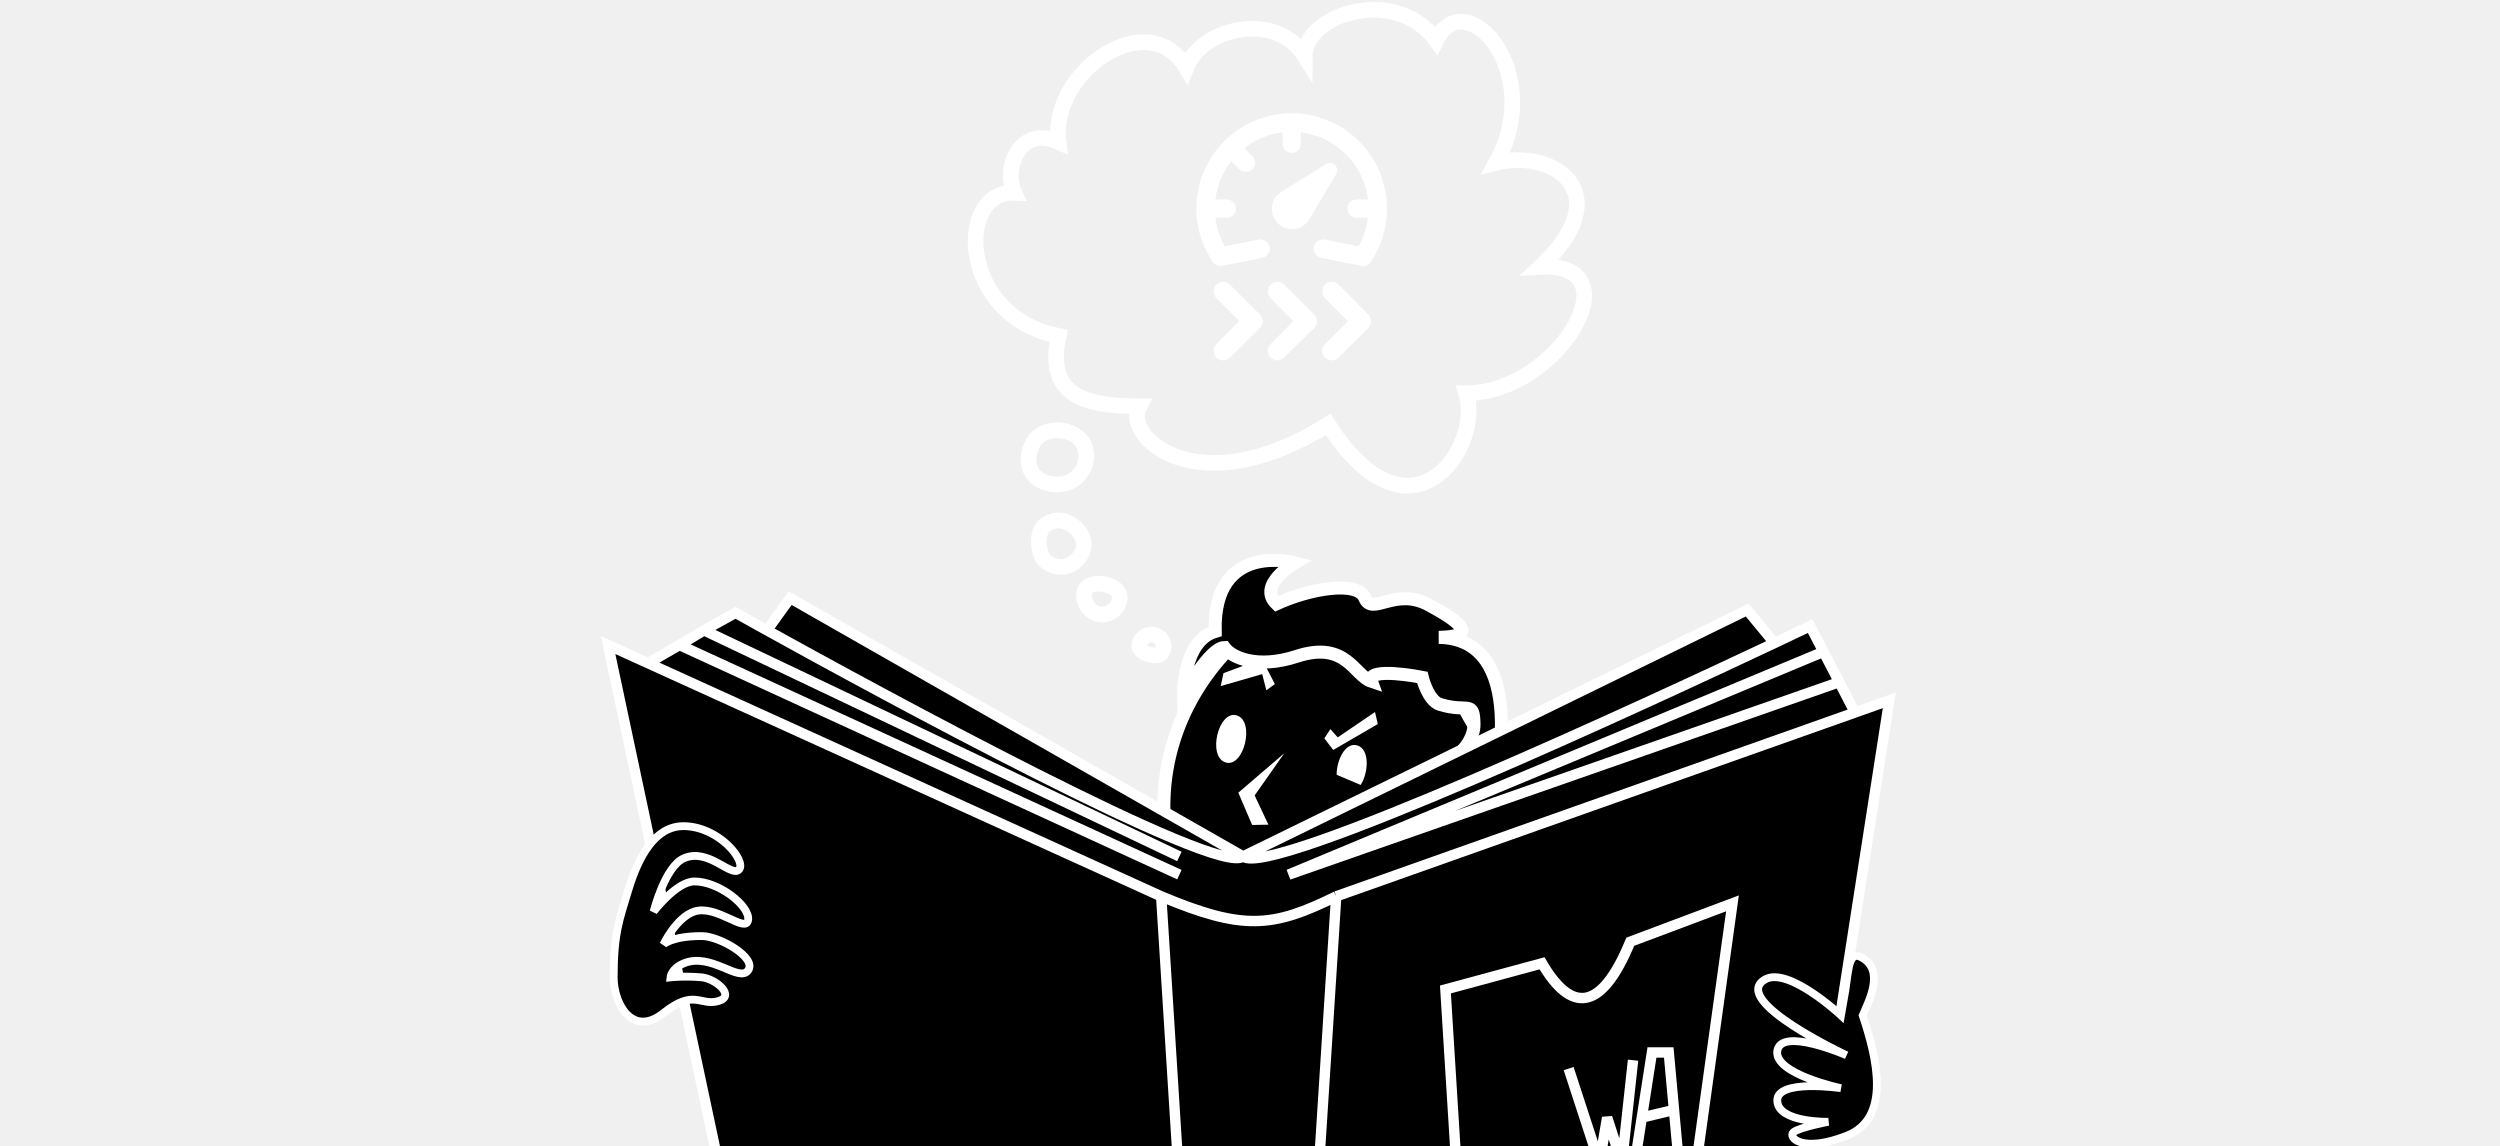
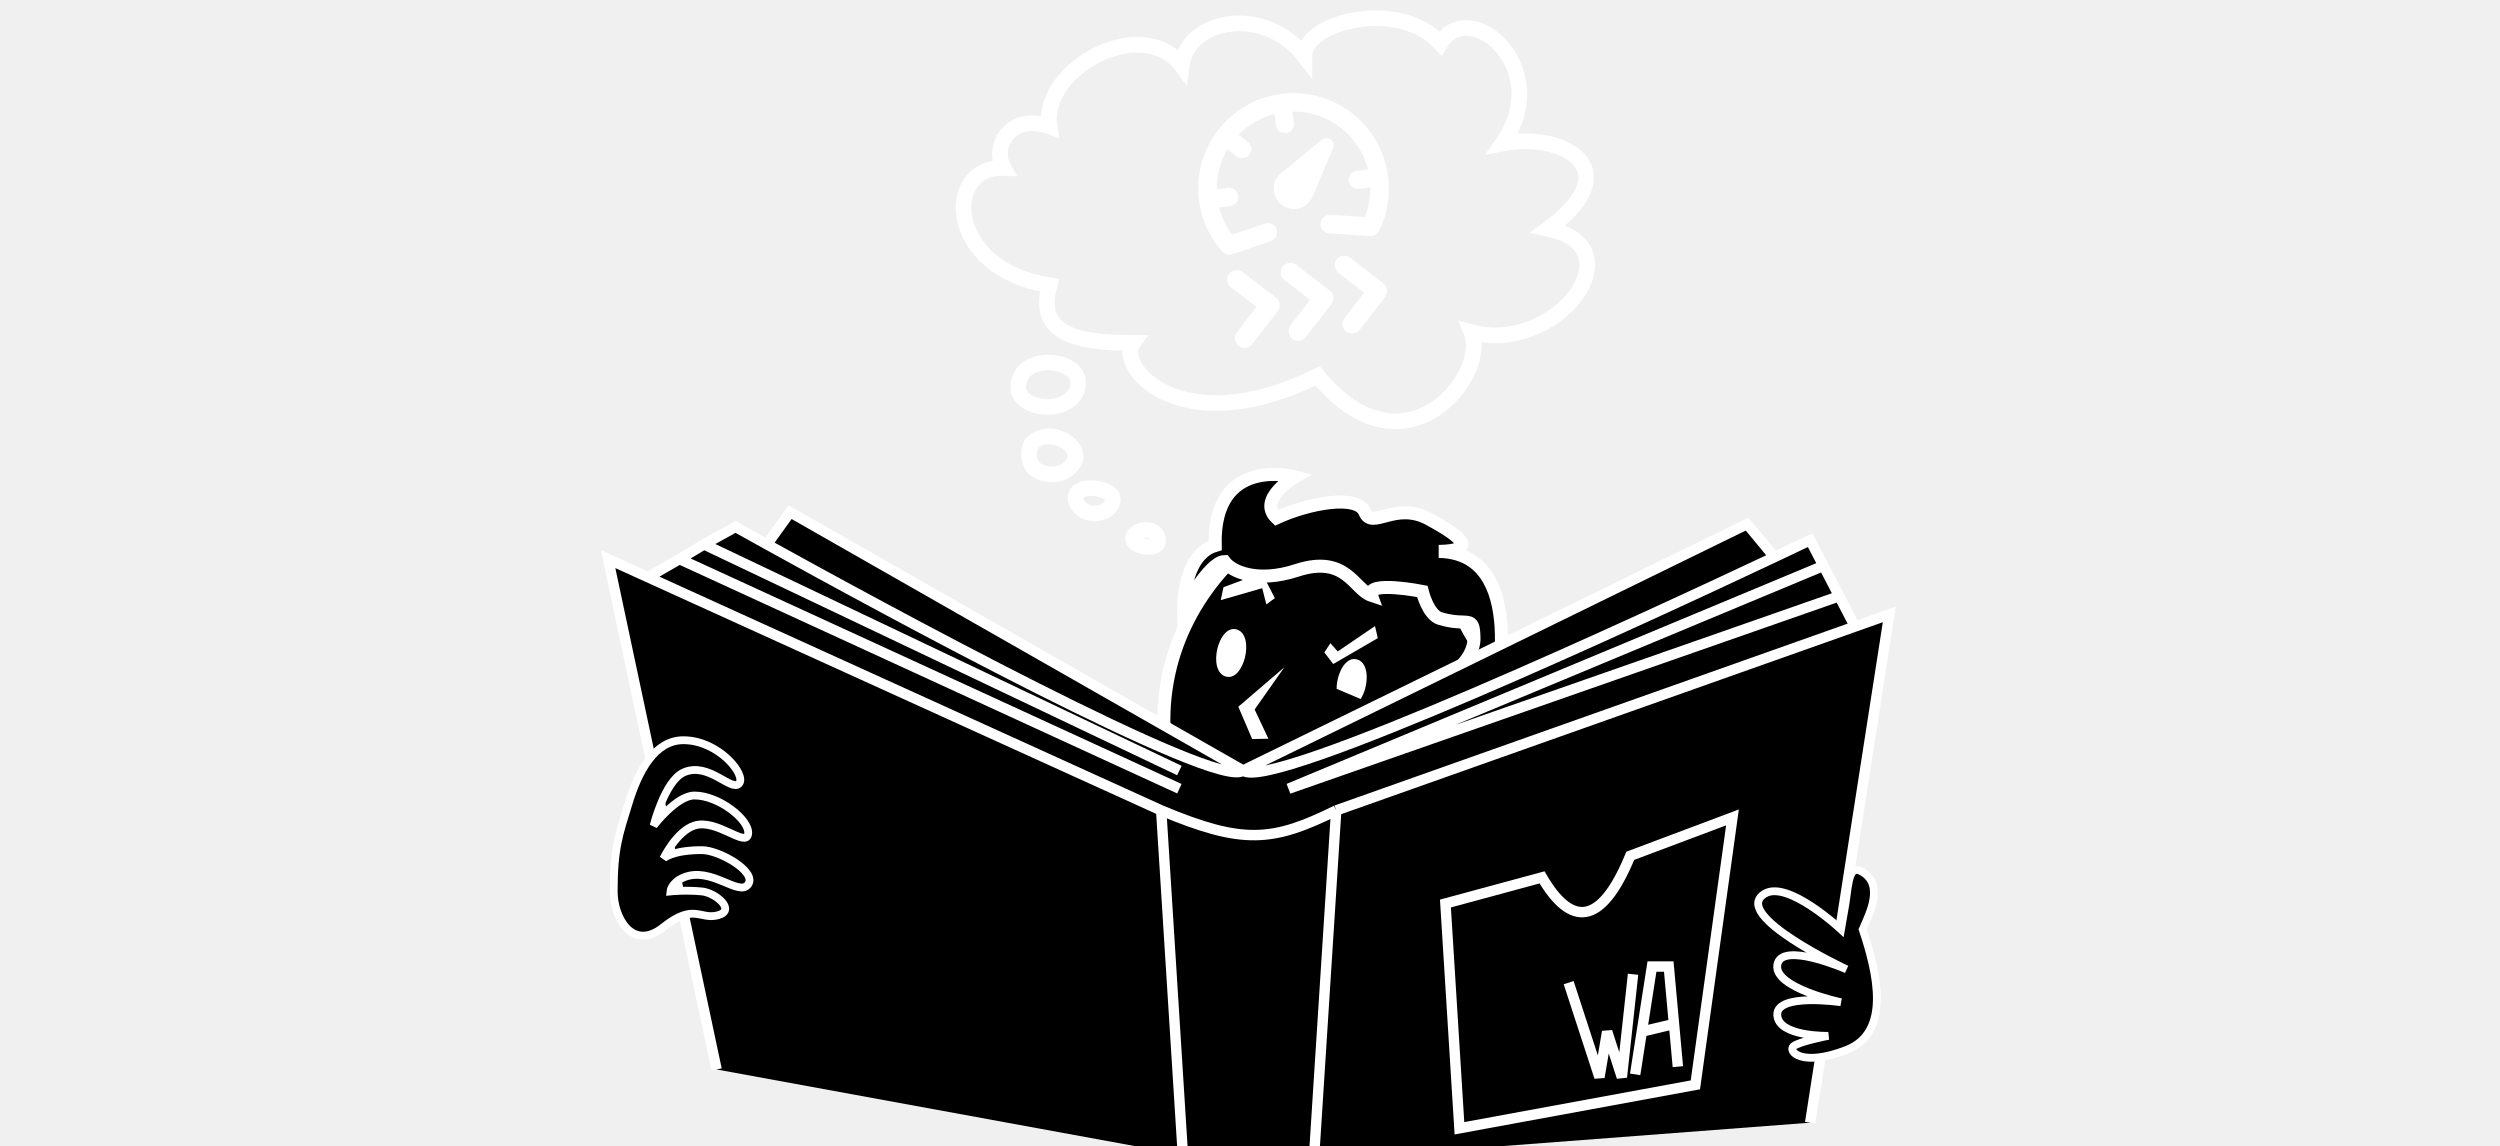
<svg xmlns="http://www.w3.org/2000/svg" width="960" height="440" viewBox="0 0 960 440" fill="none">
-   <path d="M476.682 366.078C463.015 363.262 449.743 345.888 447.245 317.035C444.747 288.182 456.807 260.929 480.184 241.428C503.56 221.928 541.084 247.046 559.834 261.012C559.609 283.537 592.386 288.906 555.329 332.566C551.926 338.489 557.701 334.084 557.834 341.111C557.966 348.138 555.396 356.779 534.645 354.047C534.913 354.304 537.393 354.776 538.984 356.308C532.06 361.906 500.99 371.086 476.682 366.078Z" fill="black" stroke="white" stroke-width="5" />
-   <path d="M474.955 274.723C482.026 276.933 477.681 294.98 470.609 292.77C463.538 290.561 467.883 272.513 474.955 274.723Z" fill="white" />
-   <path d="M493.194 289.219L475.516 304.394L480.827 316.791L487.074 316.673L481.784 305.447L493.194 289.219Z" fill="white" />
-   <path d="M475.111 343.253L491.972 346.84L483.052 350.133L475.111 343.253Z" fill="white" />
-   <path fill-rule="evenodd" clip-rule="evenodd" d="M504.215 342.217L503.423 345.931L512.805 336.566C512.805 336.566 502.499 331.951 495.535 330.135C481.248 326.411 462.274 334.187 462.274 334.187C477.171 338.732 487.885 334.555 504.215 342.217Z" fill="white" />
-   <path d="M468.759 263.455L484.684 258.858L486.274 265.077L489.538 262.69L484.574 253.002L469.819 258.485L468.759 263.455Z" fill="white" />
-   <path d="M508.544 283.532L510.871 279.985L513.685 283.152L528.003 273.41L529.071 278.042L511.963 287.984L508.544 283.532Z" fill="white" />
-   <path fill-rule="evenodd" clip-rule="evenodd" d="M522.503 301.424C525.551 296.637 526.043 287.751 521.216 286.243C516.668 284.822 513.248 291.779 513.267 297.513L522.503 301.424Z" fill="white" />
-   <path d="M569.847 315.498C566.868 323.192 559.314 336.787 552.648 335.351C551.925 334.83 554.949 331.76 556.058 329.819C557.407 328.317 558.652 326.52 559.758 324.672C561.054 322.508 562.161 320.274 563.027 318.361C564.357 315.424 565.118 313.245 565.118 313.245C562.23 305.098 559.43 301.636 551.887 295.139C562.723 289.857 566.103 282.764 566.015 278.079C565.836 268.636 563.982 273.821 552.984 270.514C548.322 269.112 546.148 260.099 546.148 260.099C546.148 260.099 524.587 255.82 526.65 261.639C519.969 259.422 516.977 245.81 497.958 252.027C482.743 257.001 472.973 252.5 470.166 248.647C464.405 248.756 454.499 266.908 454.499 266.908C454.499 266.908 454.108 246.217 466.629 242.465C465.788 207.517 497.279 216.11 497.279 216.11C497.279 216.11 482.599 224.589 490.157 231.867C502.547 226.165 521.227 222.687 524.093 229.663C526.958 236.638 535.726 225.264 548.747 232.321C561.768 239.378 567.332 244.467 552.497 244.748C586.484 245.277 576.549 298.188 569.847 315.498Z" fill="black" />
-   <path d="M556.058 329.819C554.949 331.76 551.925 334.83 552.648 335.351C559.314 336.787 566.868 323.192 569.847 315.498C576.549 298.188 586.484 245.277 552.497 244.748C567.332 244.467 561.768 239.378 548.747 232.321C535.726 225.264 526.958 236.638 524.093 229.663C521.227 222.687 502.547 226.165 490.157 231.867C482.599 224.589 497.279 216.11 497.279 216.11C497.279 216.11 465.788 207.517 466.629 242.465C454.108 246.217 454.499 266.908 454.499 266.908C454.499 266.908 464.405 248.756 470.166 248.647C472.973 252.5 482.743 257.001 497.958 252.027C516.977 245.81 519.969 259.422 526.65 261.639C524.587 255.82 546.148 260.099 546.148 260.099C546.148 260.099 548.322 269.112 552.984 270.514C563.982 273.821 565.836 268.636 566.015 278.079C566.103 282.764 562.723 289.857 551.887 295.139C559.43 301.636 562.23 305.098 565.118 313.245C565.118 313.245 564.357 315.424 563.027 318.361M556.058 329.819C557.407 328.317 558.652 326.52 559.758 324.672M556.058 329.819C553.791 326.998 549.679 322.91 544.927 319.484M563.027 318.361C559.766 313.867 552.224 304.662 548.146 303.802M563.027 318.361C562.161 320.274 561.054 322.508 559.758 324.672M559.758 324.672C556.327 320.31 548.762 311.601 545.951 311.654" stroke="white" stroke-width="5" />
-   <path d="M275.18 443.673L233.51 247.687L248.834 254.651L260.931 247.687L270.341 242.042L282.439 235.321C282.439 235.321 286.917 237.835 294.518 242.042L303.409 229.675L477.349 328.878L670.915 234.245L681.4 246.936C690.023 242.866 695.111 240.429 695.111 240.429L700.219 250.275L706.268 261.935L712.317 273.595L725.49 268.926L695.111 464.105L504.502 478.623L454.229 476.472L275.18 443.673Z" fill="black" />
-   <path d="M513.105 344.202C488.641 356.299 477.349 357.375 445.895 344.202L248.834 254.651L260.931 247.687L270.341 242.042L282.439 235.321C282.439 235.321 286.917 237.835 294.518 242.042L303.409 229.675L477.349 328.878L670.915 234.245L681.4 246.936C690.023 242.866 695.111 240.429 695.111 240.429L700.219 250.275L706.268 261.935L712.317 273.595L513.105 344.202Z" fill="black" />
-   <path d="M651.021 449.588L665.27 346.89L626.019 361.627C614.728 389.098 603.139 388.748 592.145 369.911L555.045 379.958L560.421 466.256L651.021 449.588Z" fill="black" />
-   <path d="M275.18 443.673L233.51 247.687L248.834 254.651M445.895 344.202C477.349 357.375 488.641 356.299 513.105 344.202M445.895 344.202L454.229 476.472M445.895 344.202L248.834 254.651M695.111 464.105L725.49 268.926L712.317 273.595M513.105 344.202L504.502 478.623M513.105 344.202L712.317 273.595M248.834 254.651L260.931 247.687M477.349 328.878L303.408 229.675L294.518 242.042M477.349 328.878C468.047 337.046 335.623 264.792 294.518 242.042M477.349 328.878L670.915 234.245L681.4 246.936M477.349 328.878C487.319 337.488 635.167 268.756 681.4 246.936M712.317 273.595L706.268 261.935M270.341 242.042L282.439 235.321C282.439 235.321 286.917 237.835 294.518 242.042M270.341 242.042L452.885 328.878M270.341 242.042L260.931 247.687M260.931 247.687L452.885 335.867M681.4 246.936C690.023 242.866 695.111 240.429 695.111 240.429L700.219 250.275M700.219 250.275L494.824 335.867L706.268 261.935M700.219 250.275L706.268 261.935M555.045 379.958L560.421 466.256L651.021 449.588L665.27 346.89L626.019 361.627C614.728 389.098 603.139 388.748 592.145 369.911L555.045 379.958Z" stroke="white" stroke-width="4" />
-   <path d="M602.361 410.337L614.19 446.63L617.147 429.156L622.793 446.63L627.094 407.111M627.901 445.555L630.457 429.156M644.3 442.598L642.809 426.198M630.457 429.156L634.353 404.153H640.805L642.809 426.198M630.457 429.156L642.809 426.198" stroke="white" stroke-width="4" />
-   <path d="M496.2 88C498.9 88 501.4 86.5 502.8 84.2L513.1 66.8C514.6 64.3 511.7 61.5 509.2 63L492 73.7C489.7 75.1 488.3 77.6 488.4 80.3C488.4 84.6 491.9 88 496.2 88Z" fill="white" />
-   <path d="M523.4 102.2C524.6 102.2 525.7 101.6 526.3 100.7C530.4 94.7 532.6 87.6 532.6 80.2C532.6 59.9 516.2 43.5 496 43.5C475.8 43.5 459.4 59.9 459.4 80.1C459.4 87.4 461.6 94.5 465.7 100.6C466.5 101.8 467.9 102.3 469.3 102.1L484.7 99C486.6 98.6 487.9 96.7 487.5 94.8C487.1 92.9 485.3 91.7 483.3 92L470.3 94.6C468.4 91.2 467.2 87.5 466.7 83.6H471.1C473.1 83.6 474.6 82 474.6 80.1C474.6 78.2 473 76.6 471.1 76.6H466.7C467.4 71.1 469.5 66.1 472.8 61.9L475.9 65C476.6 65.7 477.5 66 478.4 66C479.3 66 480.2 65.7 480.9 65C482.3 63.6 482.3 61.4 480.9 60L477.8 56.9C481.9 53.6 487 51.5 492.5 50.8V55.2C492.5 57.2 494.1 58.7 496 58.7C498 58.7 499.5 57.1 499.5 55.2V50.8C513 52.4 523.7 63.1 525.3 76.6H520.9C518.9 76.6 517.4 78.2 517.4 80.1C517.4 82 519 83.6 520.9 83.6H525.3C524.8 87.5 523.6 91.2 521.7 94.6L508.7 92C506.8 91.7 504.9 92.9 504.5 94.8C504.1 96.7 505.4 98.6 507.3 99L522.7 102.1C523 102.2 523.2 102.2 523.4 102.2Z" fill="white" />
-   <path d="M472.3 109.3C470.9 107.9 468.5 107.9 467.1 109.3C465.7 110.7 465.7 113.1 467.1 114.5L475.9 123.3L467.1 132.1C465.7 133.5 465.7 135.9 467.1 137.3C467.8 138 468.8 138.4 469.7 138.4C470.6 138.4 471.6 138 472.3 137.3L483.8 126C485.2 124.6 485.2 122.2 483.8 120.8L472.3 109.3Z" fill="white" />
-   <path d="M493.1 109.3C491.7 107.9 489.3 107.9 487.9 109.3C486.5 110.7 486.5 113.1 487.9 114.5L496.7 123.3L487.9 132.1C486.5 133.5 486.5 135.9 487.9 137.3C488.6 138 489.6 138.4 490.5 138.4C491.4 138.4 492.4 138 493.1 137.3L504.6 126C505.3 125.3 505.7 124.4 505.7 123.4C505.7 122.4 505.3 121.5 504.6 120.8L493.1 109.3Z" fill="white" />
-   <path d="M514 109.3C512.6 107.9 510.2 107.9 508.8 109.3C507.4 110.7 507.4 113.1 508.8 114.5L517.6 123.3L508.8 132.1C507.4 133.5 507.4 135.9 508.8 137.3C509.5 138 510.5 138.4 511.4 138.4C512.3 138.4 513.3 138 514 137.3L525.4 126C526.8 124.6 526.8 122.2 525.4 120.8L514 109.3Z" fill="white" />
-   <path d="M715.274 389.905C717.604 384.438 723.985 372.538 714.737 367.591C709.241 364.651 709.898 374.581 708.016 383.721L706.94 389.905C706.94 389.905 686.508 370.817 677.637 376.194C664.233 384.317 709.091 405.229 709.091 405.229C709.091 405.229 683.77 394.15 682.476 403.616C681.271 412.429 706.94 417.864 706.94 417.864C706.94 417.864 682.187 414.209 682.476 422.703C682.764 431.198 702.101 430.769 702.101 430.769C702.101 430.769 690.81 432.919 688.659 434.801C686.508 436.683 691.885 442.867 709.091 436.146C726.297 429.424 720.83 406.573 715.274 389.905Z" fill="black" stroke="white" stroke-width="3" />
-   <path d="M262.545 317.242C251.476 317.168 245.118 329.097 241.306 341.707C237.811 353.267 235.66 358.375 235.66 375.312C235.66 385.543 242.919 398.432 254.748 389.023C266.577 379.613 268.728 386.334 275.718 384.453C282.708 382.571 274.911 375.85 269.534 375.312C263.328 374.691 257.437 375.312 257.437 375.312C257.437 375.312 257.731 371.943 262.545 369.935C273.029 365.562 283.783 377.463 287.278 372.623C290.773 367.784 276.255 359.45 269.534 359.45C257.881 359.45 254.748 362.676 254.748 362.676C254.748 362.676 259.671 352.349 266.577 350.041C275.092 347.195 286.471 358.644 287.278 353.267C288.085 347.89 275.906 338.363 266.577 338.481C259.727 338.567 250.984 350.041 250.984 350.041C250.984 350.041 255.288 332.855 262.545 329.609C272.034 325.363 280.826 337.136 283.783 333.91C286.74 330.684 276.108 317.333 262.545 317.242Z" fill="black" stroke="white" stroke-width="3" />
-   <path d="M455.5 26C441 1.5 403 27.5 406.5 54.5C392 48 385 64 389.5 74C367 73 368 121.5 406.5 129C401.5 152 416.5 156 437.5 156C431 167.5 459.5 194.5 510 163C542 212.5 569.5 171.5 563 151C598 151 628.5 100.5 591.5 102.5C622 74 596.5 57 574.5 62.5C594 27.5 562.5 -7 551.5 15.5C535.953 -5.857 501 5.5 501 21.5C490 4 461.5 10.5 455.5 26Z" stroke="white" stroke-width="6" />
-   <path d="M396 171.5C399.6 162.3 413.831 163.952 416.5 171.5C418.538 177.263 415.333 183.673 409.5 185.5C402.252 187.77 391.5 183 396 171.5Z" stroke="white" stroke-width="6" />
-   <path d="M401.5 215.5C399.167 214.167 397.051 204.678 401.5 201.5C404.678 199.23 408.235 199.357 411.5 201.5C416.097 204.518 418.5 210.5 413 215.5C408.6 219.5 403.5 217.167 401.5 215.5Z" stroke="white" stroke-width="6" />
-   <path d="M423.5 236C419.055 236.261 415.152 231.244 416.5 227C418.123 221.89 430.315 224.148 430 229.5C429.789 233.084 427.084 235.789 423.5 236Z" stroke="white" stroke-width="6" />
-   <path d="M446.5 250C445.181 253.401 436.876 251.094 437.5 247.5C437.993 244.659 441.357 242.848 444 244C446.327 245.014 447.418 247.633 446.5 250Z" stroke="white" stroke-width="6" />
+   <path d="M476.682 333.078C463.015 330.262 449.743 312.888 447.245 284.035C444.747 255.182 456.807 227.929 480.184 208.428C503.56 188.928 541.084 214.046 559.834 228.012C559.609 250.537 592.386 255.906 555.329 299.566C551.926 305.489 557.701 301.084 557.834 308.111C557.966 315.138 555.396 323.779 534.645 321.047C534.913 321.304 537.393 321.776 538.984 323.308C532.06 328.906 500.99 338.086 476.682 333.078Z" fill="black" stroke="white" stroke-width="5" />
+   <path d="M474.955 241.723C482.026 243.933 477.681 261.98 470.609 259.77C463.538 257.561 467.883 239.513 474.955 241.723Z" fill="white" />
+   <path d="M493.194 256.219L475.516 271.394L480.827 283.791L487.074 283.673L481.784 272.447L493.194 256.219Z" fill="white" />
+   <path d="M475.111 310.253L491.972 313.84L483.052 317.133L475.111 310.253Z" fill="white" />
+   <path fill-rule="evenodd" clip-rule="evenodd" d="M504.215 309.217L503.423 312.931L512.805 303.566C512.805 303.566 502.499 298.951 495.535 297.135C481.248 293.411 462.274 301.187 462.274 301.187C477.171 305.732 487.885 301.555 504.215 309.217Z" fill="white" />
+   <path d="M468.759 230.455L484.684 225.858L486.274 232.077L489.538 229.69L484.574 220.002L469.819 225.485L468.759 230.455Z" fill="white" />
+   <path d="M508.544 250.532L510.871 246.985L513.685 250.152L528.003 240.41L529.071 245.042L511.963 254.984L508.544 250.532Z" fill="white" />
+   <path fill-rule="evenodd" clip-rule="evenodd" d="M522.503 268.424C525.551 263.637 526.043 254.751 521.216 253.243C516.668 251.822 513.248 258.779 513.267 264.513L522.503 268.424Z" fill="white" />
+   <path d="M569.847 282.498C566.868 290.192 559.314 303.787 552.648 302.351C551.925 301.83 554.949 298.76 556.058 296.819C557.407 295.317 558.652 293.52 559.758 291.672C561.054 289.508 562.161 287.274 563.027 285.361C564.357 282.424 565.118 280.245 565.118 280.245C562.23 272.098 559.43 268.636 551.887 262.139C562.723 256.857 566.103 249.764 566.015 245.079C565.836 235.636 563.982 240.821 552.984 237.514C548.322 236.112 546.148 227.099 546.148 227.099C546.148 227.099 524.587 222.82 526.65 228.639C519.969 226.422 516.977 212.81 497.958 219.027C482.743 224.001 472.973 219.5 470.166 215.647C464.405 215.756 454.499 233.908 454.499 233.908C454.499 233.908 454.108 213.217 466.629 209.465C465.788 174.517 497.279 183.11 497.279 183.11C497.279 183.11 482.599 191.589 490.157 198.867C502.547 193.165 521.227 189.687 524.093 196.663C526.958 203.638 535.726 192.264 548.747 199.321C561.768 206.378 567.332 211.467 552.497 211.748C586.484 212.277 576.549 265.188 569.847 282.498Z" fill="black" />
+   <path d="M556.058 296.819C554.949 298.76 551.925 301.83 552.648 302.351C559.314 303.787 566.868 290.192 569.847 282.498C576.549 265.188 586.484 212.277 552.497 211.748C567.332 211.467 561.768 206.378 548.747 199.321C535.726 192.264 526.958 203.638 524.093 196.663C521.227 189.687 502.547 193.165 490.157 198.867C482.599 191.589 497.279 183.11 497.279 183.11C497.279 183.11 465.788 174.517 466.629 209.465C454.108 213.217 454.499 233.908 454.499 233.908C454.499 233.908 464.405 215.756 470.166 215.647C472.973 219.5 482.743 224.001 497.958 219.027C516.977 212.81 519.969 226.422 526.65 228.639C524.587 222.82 546.148 227.099 546.148 227.099C546.148 227.099 548.322 236.112 552.984 237.514C563.982 240.821 565.836 235.636 566.015 245.079C566.103 249.764 562.723 256.857 551.887 262.139C559.43 268.636 562.23 272.098 565.118 280.245C565.118 280.245 564.357 282.424 563.027 285.361M556.058 296.819C557.407 295.317 558.652 293.52 559.758 291.672M556.058 296.819C553.791 293.998 549.679 289.91 544.927 286.484M563.027 285.361C559.766 280.867 552.224 271.662 548.146 270.802M563.027 285.361C562.161 287.274 561.054 289.508 559.758 291.672M559.758 291.672C556.327 287.31 548.762 278.601 545.951 278.654" stroke="white" stroke-width="5" />
+   <path d="M275.18 410.673L233.51 214.687L248.834 221.651L260.931 214.687L270.341 209.042L282.439 202.321C282.439 202.321 286.917 204.835 294.518 209.042L303.409 196.675L477.349 295.878L670.915 201.245L681.4 213.936C690.023 209.866 695.111 207.429 695.111 207.429L700.219 217.275L706.268 228.935L712.317 240.595L725.49 235.926L695.111 431.105L504.502 445.623L454.229 443.472L275.18 410.673Z" fill="black" />
+   <path d="M513.105 311.202C488.641 323.299 477.349 324.375 445.895 311.202L248.834 221.651L260.931 214.687L270.341 209.042L282.439 202.321C282.439 202.321 286.917 204.835 294.518 209.042L303.409 196.675L477.349 295.878L670.915 201.245L681.4 213.936C690.023 209.866 695.111 207.429 695.111 207.429L700.219 217.275L706.268 228.935L712.317 240.595L513.105 311.202Z" fill="black" />
+   <path d="M651.021 416.588L665.27 313.89L626.019 328.627C614.728 356.098 603.139 355.748 592.145 336.911L555.045 346.958L560.421 433.256L651.021 416.588Z" fill="black" />
+   <path d="M275.18 410.673L233.51 214.687L248.834 221.651M445.895 311.202C477.349 324.375 488.641 323.299 513.105 311.202M445.895 311.202L454.229 443.472M445.895 311.202L248.834 221.651M695.111 431.105L725.49 235.926L712.317 240.595M513.105 311.202L504.502 445.623M513.105 311.202L712.317 240.595M248.834 221.651L260.931 214.687M477.349 295.878L303.408 196.675L294.518 209.042M477.349 295.878C468.047 304.046 335.623 231.792 294.518 209.042M477.349 295.878L670.915 201.245L681.4 213.936M477.349 295.878C487.319 304.488 635.167 235.756 681.4 213.936M712.317 240.595L706.268 228.935M270.341 209.042L282.439 202.321C282.439 202.321 286.917 204.835 294.518 209.042M270.341 209.042L452.885 295.878M270.341 209.042L260.931 214.687M260.931 214.687L452.885 302.867M681.4 213.936C690.023 209.866 695.111 207.429 695.111 207.429L700.219 217.275M700.219 217.275L494.824 302.867L706.268 228.935M700.219 217.275L706.268 228.935M555.045 346.958L560.421 433.256L651.021 416.588L665.27 313.89L626.019 328.627C614.728 356.098 603.139 355.748 592.145 336.911L555.045 346.958Z" stroke="white" stroke-width="4" />
+   <path d="M602.361 377.337L614.19 413.63L617.147 396.156L622.793 413.63L627.094 374.111M627.901 412.555L630.457 396.156M644.3 409.598L642.809 393.198M630.457 396.156L634.353 371.153H640.805L642.809 393.198M630.457 396.156L642.809 393.198" stroke="white" stroke-width="4" />
+   <g clip-path="url(#clip0)">
+     <path d="M497.96 80.157C500.637 79.801 502.917 77.985 504.001 75.52L511.917 56.914C513.074 54.238 509.83 51.845 507.549 53.661L491.911 66.536C489.816 68.227 488.758 70.89 489.213 73.553C489.78 77.816 493.698 80.725 497.96 80.157Z" fill="white" />
+     <path d="M526.795 90.646C527.985 90.488 528.996 89.748 529.472 88.777C532.745 82.288 533.989 74.96 533.014 67.625C530.336 47.502 511.917 33.408 491.893 36.072C471.869 38.737 457.776 57.156 460.44 77.18C461.403 84.416 464.52 91.164 469.388 96.67C470.34 97.754 471.793 98.065 473.155 97.682L488.011 92.578C489.842 91.931 490.88 89.876 490.233 88.046C489.586 86.215 487.643 85.263 485.7 85.824L473.157 90.116C470.825 86.996 469.148 83.487 468.138 79.686L472.499 79.106C474.482 78.843 475.758 77.059 475.507 75.175C475.256 73.292 473.459 71.917 471.576 72.167L467.214 72.748C467.183 67.203 468.605 61.97 471.322 57.372L474.804 60.036C475.59 60.637 476.522 60.816 477.414 60.697C478.306 60.578 479.159 60.162 479.76 59.376C480.964 57.804 480.673 55.623 479.101 54.42L475.619 51.756C479.248 47.944 484.027 45.19 489.386 43.77L489.967 48.132C490.23 50.114 492.014 51.39 493.898 51.14C495.88 50.876 497.156 49.092 496.905 47.209L496.325 42.847C509.918 42.653 521.936 51.848 525.302 65.019L520.941 65.599C518.958 65.863 517.683 67.647 517.933 69.53C518.184 71.414 519.981 72.789 521.864 72.538L526.226 71.958C526.244 75.89 525.543 79.716 524.108 83.337L510.879 82.474C508.956 82.427 507.23 83.867 507.085 85.803C506.939 87.74 508.478 89.451 510.414 89.597L526.088 90.639C526.399 90.699 526.597 90.672 526.795 90.646Z" fill="white" />
+     <path d="M477.078 104.423C475.506 103.22 473.127 103.537 471.924 105.109C470.72 106.682 471.037 109.061 472.609 110.264L482.493 117.826L474.931 127.71C473.728 129.283 474.044 131.662 475.616 132.865C476.403 133.466 477.447 133.731 478.339 133.612C479.231 133.493 480.169 132.965 480.771 132.179L490.68 119.461C491.883 117.888 491.567 115.509 489.994 114.306L477.078 104.423Z" fill="white" />
+     <path d="M497.696 101.68C496.124 100.477 493.745 100.794 492.542 102.366C491.339 103.938 491.655 106.317 493.228 107.521L503.111 115.083L495.549 124.967C494.346 126.539 494.662 128.918 496.235 130.121C497.021 130.723 498.065 130.988 498.957 130.869C499.849 130.75 500.788 130.222 501.389 129.436L511.299 116.718C511.9 115.931 512.178 114.987 512.046 113.995C511.914 113.004 511.399 112.165 510.613 111.563L497.696 101.68Z" fill="white" />
+     <path d="M518.414 98.924C516.841 97.721 514.462 98.037 513.259 99.61C512.056 101.182 512.373 103.561 513.945 104.764L523.829 112.327L516.266 122.21C515.063 123.783 515.38 126.162 516.952 127.365C517.738 127.967 518.782 128.231 519.675 128.112C520.567 127.994 521.505 127.465 522.107 126.679L531.917 113.974C533.12 112.402 532.803 110.023 531.231 108.82L518.414 98.924Z" fill="white" />
+   </g>
+   <path d="M715.274 356.905C717.604 351.438 723.985 339.538 714.737 334.591C709.241 331.651 709.898 341.581 708.016 350.721L706.94 356.905C706.94 356.905 686.508 337.817 677.637 343.194C664.233 351.317 709.091 372.229 709.091 372.229C709.091 372.229 683.77 361.15 682.476 370.616C681.271 379.429 706.94 384.864 706.94 384.864C706.94 384.864 682.187 381.209 682.476 389.703C682.764 398.198 702.101 397.769 702.101 397.769C702.101 397.769 690.81 399.919 688.659 401.801C686.508 403.683 691.885 409.867 709.091 403.146C726.297 396.425 720.83 373.573 715.274 356.905Z" fill="black" stroke="white" stroke-width="3" />
+   <path d="M262.545 284.242C251.476 284.168 245.118 296.097 241.306 308.707C237.811 320.267 235.66 325.375 235.66 342.312C235.66 352.543 242.919 365.432 254.748 356.023C266.577 346.613 268.728 353.334 275.718 351.453C282.708 349.571 274.911 342.85 269.534 342.312C263.328 341.691 257.437 342.312 257.437 342.312C257.437 342.312 257.731 338.943 262.545 336.935C273.029 332.562 283.783 344.463 287.278 339.623C290.773 334.784 276.255 326.45 269.534 326.45C257.881 326.45 254.748 329.676 254.748 329.676C254.748 329.676 259.671 319.349 266.577 317.041C275.092 314.195 286.471 325.644 287.278 320.267C288.085 314.89 275.906 305.363 266.577 305.481C259.727 305.567 250.984 317.041 250.984 317.041C250.984 317.041 255.288 299.855 262.545 296.609C272.034 292.363 280.826 304.136 283.783 300.91C286.74 297.684 276.108 284.333 262.545 284.242Z" fill="black" stroke="white" stroke-width="3" />
+   <path d="M453.741 25.201C438.728 5.138 399.383 26.43 403.007 48.54C387.994 43.217 380.746 56.32 385.405 64.509C362.109 63.69 363.144 103.407 403.007 109.549C397.83 128.384 413.361 131.66 435.104 131.66C428.374 141.077 453.713 170.149 506 144.353C539.133 184.889 571.776 144.353 565.046 127.565C597.495 136.279 628.98 95.128 594.554 87.848C626.134 64.509 599.731 50.587 576.953 55.092C597.143 26.43 564.528 -1.823 553.139 16.602C537.041 -0.887 500.851 8.413 500.851 21.516C485.586 1.785 456.049 7.061 453.741 25.201Z" stroke="white" stroke-width="6" />
+   <path d="M392.135 144.353C395.863 136.819 410.597 138.172 413.361 144.353C415.471 149.072 412.153 154.322 406.113 155.818C398.609 157.677 387.476 153.771 392.135 144.353Z" stroke="white" stroke-width="6" />
+   <path d="M397.83 180.385C395.414 179.293 393.224 171.523 397.83 168.921C401.12 167.062 404.804 167.165 408.184 168.921C412.943 171.392 415.432 176.291 409.737 180.385C405.181 183.661 399.901 181.75 397.83 180.385Z" stroke="white" stroke-width="6" />
+   <path d="M420.609 197.173C416.006 197.387 411.966 193.278 413.361 189.803C415.041 185.618 427.665 187.467 427.339 191.85C427.12 194.785 424.319 197 420.609 197.173Z" stroke="white" stroke-width="6" />
+   <path d="M444.423 208.638C443.056 211.423 434.458 209.534 435.104 206.591C435.614 204.264 439.098 202.781 441.834 203.724C444.243 204.555 445.373 206.7 444.423 208.638Z" stroke="white" stroke-width="6" />
+   <defs>
+     <clipPath id="clip0">
+       <rect width="100" height="125" fill="white" transform="translate(442 40.1887) rotate(-7.57867)" />
+     </clipPath>
+   </defs>
</svg>
